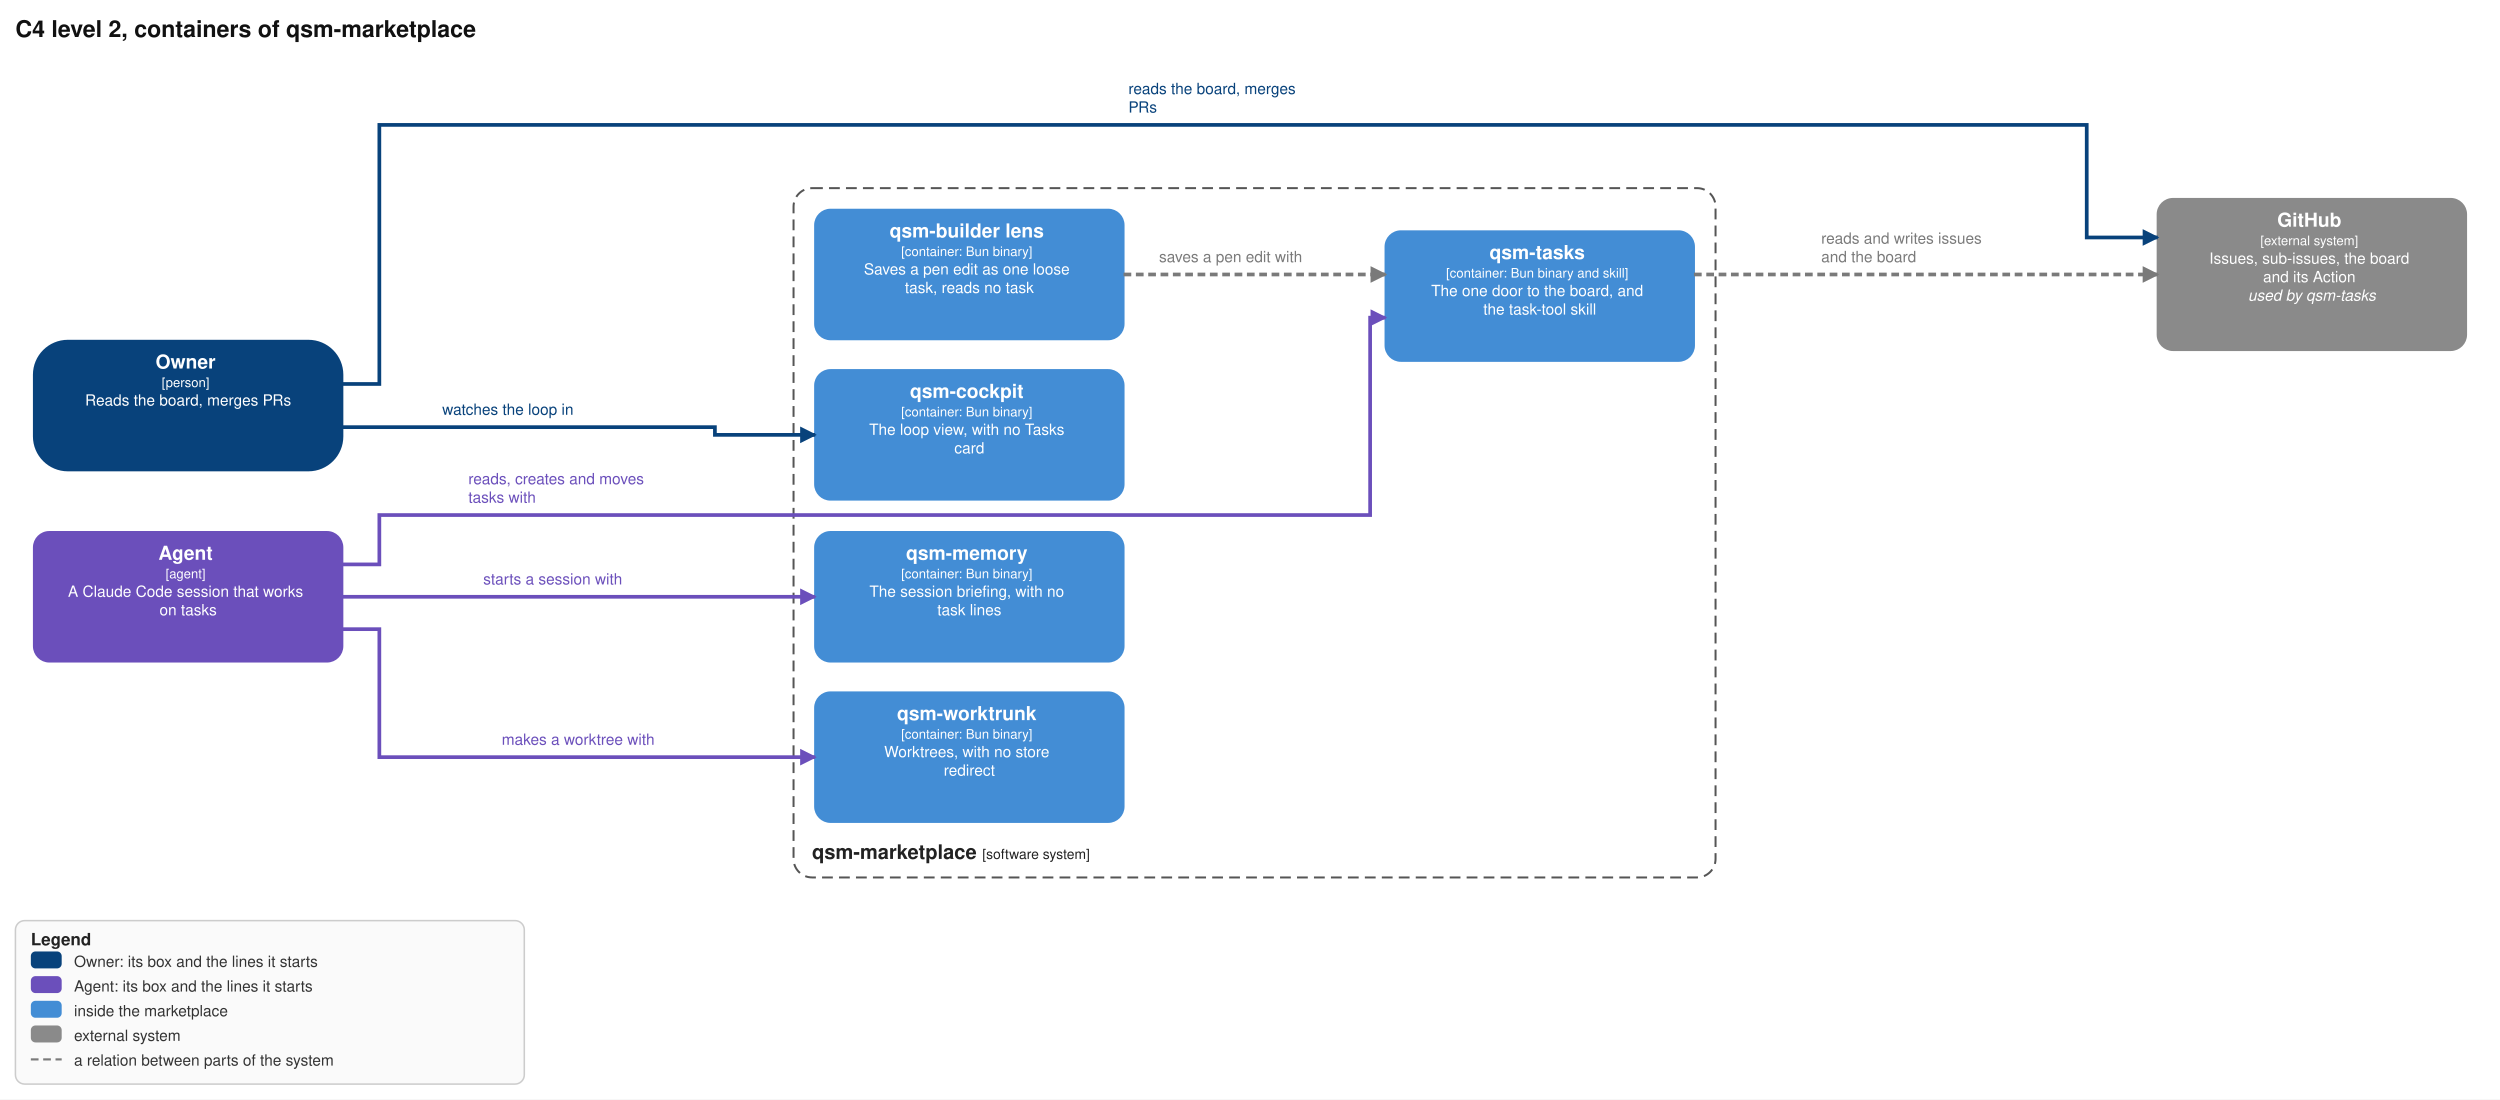
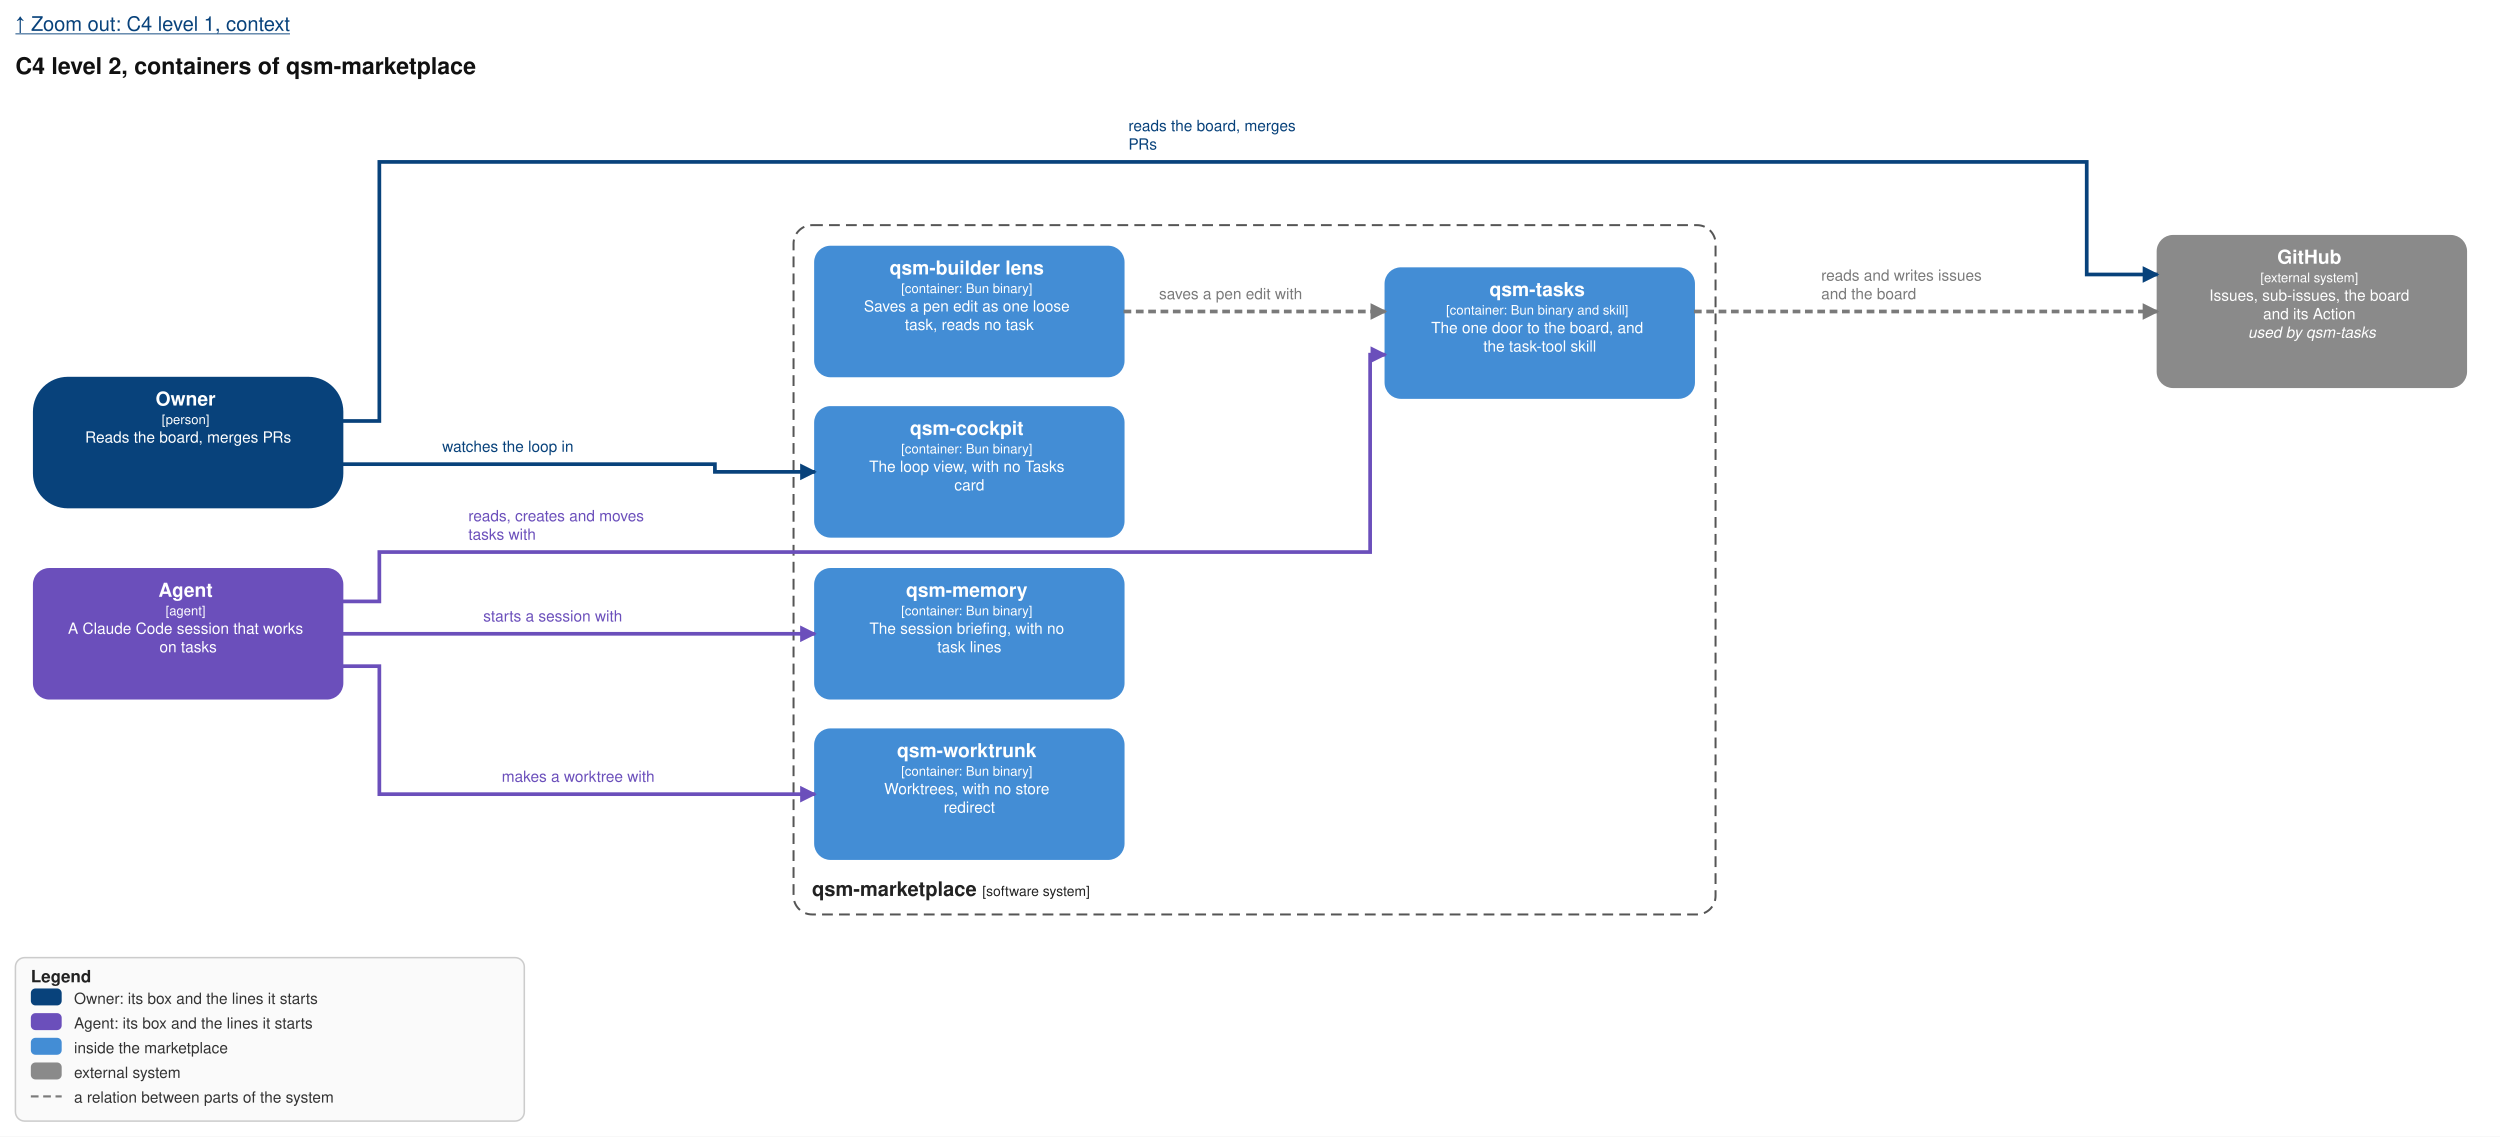
- <svg xmlns="http://www.w3.org/2000/svg" content="&lt;mxfile host=&quot;qsm-models&quot;&gt;&lt;diagram name=&quot;containers&quot; id=&quot;containers&quot;&gt;&lt;mxGraphModel grid=&quot;1&quot; gridSize=&quot;10&quot; page=&quot;0&quot;&gt;&lt;root&gt;&lt;mxCell id=&quot;0&quot;/&gt;&lt;mxCell id=&quot;1&quot; parent=&quot;0&quot;/&gt;&lt;object id=&quot;c2&quot; label=&quot;&amp;lt;b&amp;gt;%c4Name%&amp;lt;/b&amp;gt;&amp;lt;div&amp;gt;[%c4Application%]&amp;lt;/div&amp;gt;&quot; placeholders=&quot;1&quot; c4Type=&quot;SystemScopeBoundary&quot; c4Name=&quot;qsm-marketplace&quot; c4Application=&quot;Software System&quot; c4Id=&quot;mp&quot;&gt;&lt;mxCell style=&quot;rounded=1;fontSize=11;whiteSpace=wrap;html=1;dashed=1;arcSize=4;fillColor=none;strokeColor=#555555;fontColor=#222222;align=left;verticalAlign=bottom;spacing=10;dashPattern=8 4;metaEdit=1;connectable=0;&quot; vertex=&quot;1&quot; parent=&quot;1&quot;&gt;&lt;mxGeometry x=&quot;504.6&quot; y=&quot;82&quot; width=&quot;597.9&quot; height=&quot;447&quot; as=&quot;geometry&quot;/&gt;&lt;/mxCell&gt;&lt;/object&gt;&lt;object id=&quot;c3&quot; label=&quot;&amp;lt;b&amp;gt;%c4Name%&amp;lt;/b&amp;gt;&amp;lt;div&amp;gt;[%c4Type%%c4TechnologySep%%c4Technology%]&amp;lt;/div&amp;gt;&amp;lt;div style=&amp;quot;font-size:11px&amp;quot;&amp;gt;%c4Description%&amp;lt;/div&amp;gt;&quot; placeholders=&quot;1&quot; c4Type=&quot;Container&quot; c4Name=&quot;qsm-tasks&quot; c4Technology=&quot;Bun binary and skill&quot; c4TechnologySep=&quot;: &quot; c4Description=&quot;The one door to the board, and the task-tool skill&quot; c4Id=&quot;mp.tasks&quot; c4Tags=&quot;&quot; c4Path=&quot;plugins/qsm-tasks&quot;&gt;&lt;mxCell style=&quot;rounded=1;whiteSpace=wrap;html=1;arcSize=10;fillColor=#438dd5;strokeColor=#438dd5;fontColor=#ffffff;metaEdit=1;resizable=1;&quot; vertex=&quot;1&quot; parent=&quot;1&quot;&gt;&lt;mxGeometry x=&quot;888.5&quot; y=&quot;110&quot; width=&quot;200&quot; height=&quot;84&quot; as=&quot;geometry&quot;/&gt;&lt;/mxCell&gt;&lt;/object&gt;&lt;object id=&quot;c4&quot; label=&quot;&amp;lt;b&amp;gt;%c4Name%&amp;lt;/b&amp;gt;&amp;lt;div&amp;gt;[%c4Type%%c4TechnologySep%%c4Technology%]&amp;lt;/div&amp;gt;&amp;lt;div style=&amp;quot;font-size:11px&amp;quot;&amp;gt;%c4Description%&amp;lt;/div&amp;gt;&quot; placeholders=&quot;1&quot; c4Type=&quot;Container&quot; c4Name=&quot;qsm-builder lens&quot; c4Technology=&quot;Bun binary&quot; c4TechnologySep=&quot;: &quot; c4Description=&quot;Saves a pen edit as one loose task, reads no task&quot; c4Id=&quot;mp.lens&quot; c4Tags=&quot;&quot; c4Path=&quot;plugins/qsm-builder&quot;&gt;&lt;mxCell style=&quot;rounded=1;whiteSpace=wrap;html=1;arcSize=10;fillColor=#438dd5;strokeColor=#438dd5;fontColor=#ffffff;metaEdit=1;resizable=1;&quot; vertex=&quot;1&quot; parent=&quot;1&quot;&gt;&lt;mxGeometry x=&quot;518.6&quot; y=&quot;96&quot; width=&quot;200&quot; height=&quot;84&quot; as=&quot;geometry&quot;/&gt;&lt;/mxCell&gt;&lt;/object&gt;&lt;object id=&quot;c5&quot; label=&quot;&amp;lt;b&amp;gt;%c4Name%&amp;lt;/b&amp;gt;&amp;lt;div&amp;gt;[%c4Type%%c4TechnologySep%%c4Technology%]&amp;lt;/div&amp;gt;&amp;lt;div style=&amp;quot;font-size:11px&amp;quot;&amp;gt;%c4Description%&amp;lt;/div&amp;gt;&quot; placeholders=&quot;1&quot; c4Type=&quot;Container&quot; c4Name=&quot;qsm-memory&quot; c4Technology=&quot;Bun binary&quot; c4TechnologySep=&quot;: &quot; c4Description=&quot;The session briefing, with no task lines&quot; c4Id=&quot;mp.memory&quot; c4Tags=&quot;&quot; c4Path=&quot;plugins/qsm-memory&quot;&gt;&lt;mxCell style=&quot;rounded=1;whiteSpace=wrap;html=1;arcSize=10;fillColor=#438dd5;strokeColor=#438dd5;fontColor=#ffffff;metaEdit=1;resizable=1;&quot; vertex=&quot;1&quot; parent=&quot;1&quot;&gt;&lt;mxGeometry x=&quot;518.6&quot; y=&quot;305&quot; width=&quot;200&quot; height=&quot;84&quot; as=&quot;geometry&quot;/&gt;&lt;/mxCell&gt;&lt;/object&gt;&lt;object id=&quot;c6&quot; label=&quot;&amp;lt;b&amp;gt;%c4Name%&amp;lt;/b&amp;gt;&amp;lt;div&amp;gt;[%c4Type%%c4TechnologySep%%c4Technology%]&amp;lt;/div&amp;gt;&amp;lt;div style=&amp;quot;font-size:11px&amp;quot;&amp;gt;%c4Description%&amp;lt;/div&amp;gt;&quot; placeholders=&quot;1&quot; c4Type=&quot;Container&quot; c4Name=&quot;qsm-cockpit&quot; c4Technology=&quot;Bun binary&quot; c4TechnologySep=&quot;: &quot; c4Description=&quot;The loop view, with no Tasks card&quot; c4Id=&quot;mp.cockpit&quot; c4Tags=&quot;&quot; c4Path=&quot;plugins/qsm-cockpit&quot;&gt;&lt;mxCell style=&quot;rounded=1;whiteSpace=wrap;html=1;arcSize=10;fillColor=#438dd5;strokeColor=#438dd5;fontColor=#ffffff;metaEdit=1;resizable=1;&quot; vertex=&quot;1&quot; parent=&quot;1&quot;&gt;&lt;mxGeometry x=&quot;518.6&quot; y=&quot;200&quot; width=&quot;200&quot; height=&quot;84&quot; as=&quot;geometry&quot;/&gt;&lt;/mxCell&gt;&lt;/object&gt;&lt;object id=&quot;c7&quot; label=&quot;&amp;lt;b&amp;gt;%c4Name%&amp;lt;/b&amp;gt;&amp;lt;div&amp;gt;[%c4Type%%c4TechnologySep%%c4Technology%]&amp;lt;/div&amp;gt;&amp;lt;div style=&amp;quot;font-size:11px&amp;quot;&amp;gt;%c4Description%&amp;lt;/div&amp;gt;&quot; placeholders=&quot;1&quot; c4Type=&quot;Container&quot; c4Name=&quot;qsm-worktrunk&quot; c4Technology=&quot;Bun binary&quot; c4TechnologySep=&quot;: &quot; c4Description=&quot;Worktrees, with no store redirect&quot; c4Id=&quot;mp.worktrunk&quot; c4Tags=&quot;&quot; c4Path=&quot;plugins/qsm-worktrunk&quot;&gt;&lt;mxCell style=&quot;rounded=1;whiteSpace=wrap;html=1;arcSize=10;fillColor=#438dd5;strokeColor=#438dd5;fontColor=#ffffff;metaEdit=1;resizable=1;&quot; vertex=&quot;1&quot; parent=&quot;1&quot;&gt;&lt;mxGeometry x=&quot;518.6&quot; y=&quot;409&quot; width=&quot;200&quot; height=&quot;84&quot; as=&quot;geometry&quot;/&gt;&lt;/mxCell&gt;&lt;/object&gt;&lt;object id=&quot;c8&quot; label=&quot;&amp;lt;b&amp;gt;%c4Name%&amp;lt;/b&amp;gt;&amp;lt;div&amp;gt;[%c4Type%%c4TechnologySep%%c4Technology%]&amp;lt;/div&amp;gt;&amp;lt;div style=&amp;quot;font-size:11px&amp;quot;&amp;gt;%c4Description%&amp;lt;/div&amp;gt;&quot; placeholders=&quot;1&quot; c4Type=&quot;Person&quot; c4Name=&quot;Owner&quot; c4Technology=&quot;&quot; c4TechnologySep=&quot;&quot; c4Description=&quot;Reads the board, merges PRs&quot; c4Id=&quot;owner&quot; c4Tags=&quot;&quot; c4Colour=&quot;navy&quot;&gt;&lt;mxCell style=&quot;rounded=1;whiteSpace=wrap;html=1;arcSize=26;fillColor=#08427b;strokeColor=#08427b;fontColor=#ffffff;metaEdit=1;resizable=1;&quot; vertex=&quot;1&quot; parent=&quot;1&quot;&gt;&lt;mxGeometry x=&quot;12&quot; y=&quot;181&quot; width=&quot;200&quot; height=&quot;84&quot; as=&quot;geometry&quot;/&gt;&lt;/mxCell&gt;&lt;/object&gt;&lt;object id=&quot;c9&quot; label=&quot;&amp;lt;b&amp;gt;%c4Name%&amp;lt;/b&amp;gt;&amp;lt;div&amp;gt;[%c4Type%%c4TechnologySep%%c4Technology%]&amp;lt;/div&amp;gt;&amp;lt;div style=&amp;quot;font-size:11px&amp;quot;&amp;gt;%c4Description%&amp;lt;/div&amp;gt;&quot; placeholders=&quot;1&quot; c4Type=&quot;Software System&quot; c4Name=&quot;Agent&quot; c4Technology=&quot;&quot; c4TechnologySep=&quot;&quot; c4Description=&quot;A Claude Code session that works on tasks&quot; c4Id=&quot;agent&quot; c4Tags=&quot;agent&quot; c4Colour=&quot;purple&quot;&gt;&lt;mxCell style=&quot;rounded=1;whiteSpace=wrap;html=1;arcSize=10;fillColor=#6b4fbb;strokeColor=#6b4fbb;fontColor=#ffffff;metaEdit=1;resizable=1;&quot; vertex=&quot;1&quot; parent=&quot;1&quot;&gt;&lt;mxGeometry x=&quot;12&quot; y=&quot;305&quot; width=&quot;200&quot; height=&quot;84&quot; as=&quot;geometry&quot;/&gt;&lt;/mxCell&gt;&lt;/object&gt;&lt;object id=&quot;c10&quot; label=&quot;&amp;lt;b&amp;gt;%c4Name%&amp;lt;/b&amp;gt;&amp;lt;div&amp;gt;[%c4Type%%c4TechnologySep%%c4Technology%]&amp;lt;/div&amp;gt;&amp;lt;div style=&amp;quot;font-size:11px&amp;quot;&amp;gt;%c4Description%&amp;lt;/div&amp;gt;&quot; placeholders=&quot;1&quot; c4Type=&quot;Software System&quot; c4Name=&quot;GitHub&quot; c4Technology=&quot;&quot; c4TechnologySep=&quot;&quot; c4Description=&quot;Issues, sub-issues, the board and its Action&quot; c4Id=&quot;github&quot; c4Tags=&quot;external&quot;&gt;&lt;mxCell style=&quot;rounded=1;whiteSpace=wrap;html=1;arcSize=10;fillColor=#8a8a8a;strokeColor=#8a8a8a;fontColor=#ffffff;metaEdit=1;resizable=1;&quot; vertex=&quot;1&quot; parent=&quot;1&quot;&gt;&lt;mxGeometry x=&quot;1389.2&quot; y=&quot;89&quot; width=&quot;200&quot; height=&quot;98&quot; as=&quot;geometry&quot;/&gt;&lt;/mxCell&gt;&lt;/object&gt;&lt;object id=&quot;c11&quot; label=&quot;%c4Description%&quot; placeholders=&quot;1&quot; c4Type=&quot;Relationship&quot; c4Description=&quot;reads the board, merges PRs&quot;&gt;&lt;mxCell style=&quot;edgeStyle=orthogonalEdgeStyle;rounded=1;endArrow=blockThin;endFill=1;html=1;fontSize=10;strokeColor=#08427b;fontColor=#08427b;strokeWidth=2.4;metaEdit=1;&quot; edge=&quot;1&quot; parent=&quot;1&quot; source=&quot;c8&quot; target=&quot;c10&quot;&gt;&lt;mxGeometry relative=&quot;1&quot; as=&quot;geometry&quot;&gt;&lt;Array as=&quot;points&quot;&gt;&lt;mxPoint x=&quot;236&quot; y=&quot;209&quot;/&gt;&lt;mxPoint x=&quot;236&quot; y=&quot;41&quot;/&gt;&lt;mxPoint x=&quot;1343.2&quot; y=&quot;41&quot;/&gt;&lt;mxPoint x=&quot;1343.2&quot; y=&quot;114&quot;/&gt;&lt;/Array&gt;&lt;/mxGeometry&gt;&lt;/mxCell&gt;&lt;/object&gt;&lt;object id=&quot;c12&quot; label=&quot;%c4Description%&quot; placeholders=&quot;1&quot; c4Type=&quot;Relationship&quot; c4Description=&quot;watches the loop in&quot;&gt;&lt;mxCell style=&quot;edgeStyle=orthogonalEdgeStyle;rounded=1;endArrow=blockThin;endFill=1;html=1;fontSize=10;strokeColor=#08427b;fontColor=#08427b;strokeWidth=2.4;metaEdit=1;&quot; edge=&quot;1&quot; parent=&quot;1&quot; source=&quot;c8&quot; target=&quot;c6&quot;&gt;&lt;mxGeometry relative=&quot;1&quot; as=&quot;geometry&quot;&gt;&lt;Array as=&quot;points&quot;&gt;&lt;mxPoint x=&quot;453.6&quot; y=&quot;237&quot;/&gt;&lt;mxPoint x=&quot;453.6&quot; y=&quot;242&quot;/&gt;&lt;/Array&gt;&lt;/mxGeometry&gt;&lt;/mxCell&gt;&lt;/object&gt;&lt;object id=&quot;c13&quot; label=&quot;%c4Description%&quot; placeholders=&quot;1&quot; c4Type=&quot;Relationship&quot; c4Description=&quot;reads, creates and moves tasks with&quot;&gt;&lt;mxCell style=&quot;edgeStyle=orthogonalEdgeStyle;rounded=1;endArrow=blockThin;endFill=1;html=1;fontSize=10;strokeColor=#6b4fbb;fontColor=#6b4fbb;strokeWidth=2.4;metaEdit=1;&quot; edge=&quot;1&quot; parent=&quot;1&quot; source=&quot;c9&quot; target=&quot;c3&quot;&gt;&lt;mxGeometry relative=&quot;1&quot; as=&quot;geometry&quot;&gt;&lt;Array as=&quot;points&quot;&gt;&lt;mxPoint x=&quot;236&quot; y=&quot;326&quot;/&gt;&lt;mxPoint x=&quot;236&quot; y=&quot;294&quot;/&gt;&lt;mxPoint x=&quot;878.5&quot; y=&quot;294&quot;/&gt;&lt;mxPoint x=&quot;878.5&quot; y=&quot;166&quot;/&gt;&lt;/Array&gt;&lt;/mxGeometry&gt;&lt;/mxCell&gt;&lt;/object&gt;&lt;object id=&quot;c14&quot; label=&quot;%c4Description%&quot; placeholders=&quot;1&quot; c4Type=&quot;Relationship&quot; c4Description=&quot;starts a session with&quot;&gt;&lt;mxCell style=&quot;edgeStyle=orthogonalEdgeStyle;rounded=1;endArrow=blockThin;endFill=1;html=1;fontSize=10;strokeColor=#6b4fbb;fontColor=#6b4fbb;strokeWidth=2.4;metaEdit=1;&quot; edge=&quot;1&quot; parent=&quot;1&quot; source=&quot;c9&quot; target=&quot;c5&quot;&gt;&lt;mxGeometry relative=&quot;1&quot; as=&quot;geometry&quot;&gt;&lt;Array as=&quot;points&quot;&gt;&lt;/Array&gt;&lt;/mxGeometry&gt;&lt;/mxCell&gt;&lt;/object&gt;&lt;object id=&quot;c15&quot; label=&quot;%c4Description%&quot; placeholders=&quot;1&quot; c4Type=&quot;Relationship&quot; c4Description=&quot;makes a worktree with&quot;&gt;&lt;mxCell style=&quot;edgeStyle=orthogonalEdgeStyle;rounded=1;endArrow=blockThin;endFill=1;html=1;fontSize=10;strokeColor=#6b4fbb;fontColor=#6b4fbb;strokeWidth=2.4;metaEdit=1;&quot; edge=&quot;1&quot; parent=&quot;1&quot; source=&quot;c9&quot; target=&quot;c7&quot;&gt;&lt;mxGeometry relative=&quot;1&quot; as=&quot;geometry&quot;&gt;&lt;Array as=&quot;points&quot;&gt;&lt;mxPoint x=&quot;236&quot; y=&quot;368&quot;/&gt;&lt;mxPoint x=&quot;236&quot; y=&quot;451&quot;/&gt;&lt;/Array&gt;&lt;/mxGeometry&gt;&lt;/mxCell&gt;&lt;/object&gt;&lt;object id=&quot;c16&quot; label=&quot;%c4Description%&quot; placeholders=&quot;1&quot; c4Type=&quot;Relationship&quot; c4Description=&quot;saves a pen edit with&quot;&gt;&lt;mxCell style=&quot;edgeStyle=orthogonalEdgeStyle;rounded=1;endArrow=blockThin;endFill=1;html=1;fontSize=10;strokeColor=#7a7a7a;fontColor=#7a7a7a;strokeWidth=2.4;dashed=1;metaEdit=1;&quot; edge=&quot;1&quot; parent=&quot;1&quot; source=&quot;c4&quot; target=&quot;c3&quot;&gt;&lt;mxGeometry relative=&quot;1&quot; as=&quot;geometry&quot;&gt;&lt;Array as=&quot;points&quot;&gt;&lt;/Array&gt;&lt;/mxGeometry&gt;&lt;/mxCell&gt;&lt;/object&gt;&lt;object id=&quot;c17&quot; label=&quot;%c4Description%&quot; placeholders=&quot;1&quot; c4Type=&quot;Relationship&quot; c4Description=&quot;reads and writes issues and the board&quot;&gt;&lt;mxCell style=&quot;edgeStyle=orthogonalEdgeStyle;rounded=1;endArrow=blockThin;endFill=1;html=1;fontSize=10;strokeColor=#7a7a7a;fontColor=#7a7a7a;strokeWidth=2.4;dashed=1;metaEdit=1;&quot; edge=&quot;1&quot; parent=&quot;1&quot; source=&quot;c3&quot; target=&quot;c10&quot;&gt;&lt;mxGeometry relative=&quot;1&quot; as=&quot;geometry&quot;&gt;&lt;Array as=&quot;points&quot;&gt;&lt;/Array&gt;&lt;/mxGeometry&gt;&lt;/mxCell&gt;&lt;/object&gt;&lt;/root&gt;&lt;/mxGraphModel&gt;&lt;/diagram&gt;&lt;/mxfile&gt;" width="1621.2" height="713" viewBox="-10 -40 1621.2 713" font-family="Helvetica, Arial, sans-serif">
+ <svg xmlns="http://www.w3.org/2000/svg" content="&lt;mxfile host=&quot;qsm-models&quot;&gt;&lt;diagram name=&quot;containers&quot; id=&quot;containers&quot;&gt;&lt;mxGraphModel grid=&quot;1&quot; gridSize=&quot;10&quot; page=&quot;0&quot;&gt;&lt;root&gt;&lt;mxCell id=&quot;0&quot;/&gt;&lt;mxCell id=&quot;1&quot; parent=&quot;0&quot;/&gt;&lt;object id=&quot;c2&quot; label=&quot;&amp;lt;b&amp;gt;%c4Name%&amp;lt;/b&amp;gt;&amp;lt;div&amp;gt;[%c4Application%]&amp;lt;/div&amp;gt;&quot; placeholders=&quot;1&quot; c4Type=&quot;SystemScopeBoundary&quot; c4Name=&quot;qsm-marketplace&quot; c4Application=&quot;Software System&quot; c4Id=&quot;mp&quot;&gt;&lt;mxCell style=&quot;rounded=1;fontSize=11;whiteSpace=wrap;html=1;dashed=1;arcSize=4;fillColor=none;strokeColor=#555555;fontColor=#222222;align=left;verticalAlign=bottom;spacing=10;dashPattern=8 4;metaEdit=1;connectable=0;&quot; vertex=&quot;1&quot; parent=&quot;1&quot;&gt;&lt;mxGeometry x=&quot;504.6&quot; y=&quot;82&quot; width=&quot;597.9&quot; height=&quot;447&quot; as=&quot;geometry&quot;/&gt;&lt;/mxCell&gt;&lt;/object&gt;&lt;object id=&quot;c3&quot; label=&quot;&amp;lt;b&amp;gt;%c4Name%&amp;lt;/b&amp;gt;&amp;lt;div&amp;gt;[%c4Type%%c4TechnologySep%%c4Technology%]&amp;lt;/div&amp;gt;&amp;lt;div style=&amp;quot;font-size:11px&amp;quot;&amp;gt;%c4Description%&amp;lt;/div&amp;gt;&quot; placeholders=&quot;1&quot; c4Type=&quot;Container&quot; c4Name=&quot;qsm-tasks&quot; c4Technology=&quot;Bun binary and skill&quot; c4TechnologySep=&quot;: &quot; c4Description=&quot;The one door to the board, and the task-tool skill&quot; c4Id=&quot;mp.tasks&quot; c4Tags=&quot;&quot; c4Path=&quot;plugins/qsm-tasks&quot;&gt;&lt;mxCell style=&quot;rounded=1;whiteSpace=wrap;html=1;arcSize=10;fillColor=#438dd5;strokeColor=#438dd5;fontColor=#ffffff;metaEdit=1;resizable=1;&quot; vertex=&quot;1&quot; parent=&quot;1&quot;&gt;&lt;mxGeometry x=&quot;888.5&quot; y=&quot;110&quot; width=&quot;200&quot; height=&quot;84&quot; as=&quot;geometry&quot;/&gt;&lt;/mxCell&gt;&lt;/object&gt;&lt;object id=&quot;c4&quot; label=&quot;&amp;lt;b&amp;gt;%c4Name%&amp;lt;/b&amp;gt;&amp;lt;div&amp;gt;[%c4Type%%c4TechnologySep%%c4Technology%]&amp;lt;/div&amp;gt;&amp;lt;div style=&amp;quot;font-size:11px&amp;quot;&amp;gt;%c4Description%&amp;lt;/div&amp;gt;&quot; placeholders=&quot;1&quot; c4Type=&quot;Container&quot; c4Name=&quot;qsm-builder lens&quot; c4Technology=&quot;Bun binary&quot; c4TechnologySep=&quot;: &quot; c4Description=&quot;Saves a pen edit as one loose task, reads no task&quot; c4Id=&quot;mp.lens&quot; c4Tags=&quot;&quot; c4Path=&quot;plugins/qsm-builder&quot;&gt;&lt;mxCell style=&quot;rounded=1;whiteSpace=wrap;html=1;arcSize=10;fillColor=#438dd5;strokeColor=#438dd5;fontColor=#ffffff;metaEdit=1;resizable=1;&quot; vertex=&quot;1&quot; parent=&quot;1&quot;&gt;&lt;mxGeometry x=&quot;518.6&quot; y=&quot;96&quot; width=&quot;200&quot; height=&quot;84&quot; as=&quot;geometry&quot;/&gt;&lt;/mxCell&gt;&lt;/object&gt;&lt;object id=&quot;c5&quot; label=&quot;&amp;lt;b&amp;gt;%c4Name%&amp;lt;/b&amp;gt;&amp;lt;div&amp;gt;[%c4Type%%c4TechnologySep%%c4Technology%]&amp;lt;/div&amp;gt;&amp;lt;div style=&amp;quot;font-size:11px&amp;quot;&amp;gt;%c4Description%&amp;lt;/div&amp;gt;&quot; placeholders=&quot;1&quot; c4Type=&quot;Container&quot; c4Name=&quot;qsm-memory&quot; c4Technology=&quot;Bun binary&quot; c4TechnologySep=&quot;: &quot; c4Description=&quot;The session briefing, with no task lines&quot; c4Id=&quot;mp.memory&quot; c4Tags=&quot;&quot; c4Path=&quot;plugins/qsm-memory&quot;&gt;&lt;mxCell style=&quot;rounded=1;whiteSpace=wrap;html=1;arcSize=10;fillColor=#438dd5;strokeColor=#438dd5;fontColor=#ffffff;metaEdit=1;resizable=1;&quot; vertex=&quot;1&quot; parent=&quot;1&quot;&gt;&lt;mxGeometry x=&quot;518.6&quot; y=&quot;305&quot; width=&quot;200&quot; height=&quot;84&quot; as=&quot;geometry&quot;/&gt;&lt;/mxCell&gt;&lt;/object&gt;&lt;object id=&quot;c6&quot; label=&quot;&amp;lt;b&amp;gt;%c4Name%&amp;lt;/b&amp;gt;&amp;lt;div&amp;gt;[%c4Type%%c4TechnologySep%%c4Technology%]&amp;lt;/div&amp;gt;&amp;lt;div style=&amp;quot;font-size:11px&amp;quot;&amp;gt;%c4Description%&amp;lt;/div&amp;gt;&quot; placeholders=&quot;1&quot; c4Type=&quot;Container&quot; c4Name=&quot;qsm-cockpit&quot; c4Technology=&quot;Bun binary&quot; c4TechnologySep=&quot;: &quot; c4Description=&quot;The loop view, with no Tasks card&quot; c4Id=&quot;mp.cockpit&quot; c4Tags=&quot;&quot; c4Path=&quot;plugins/qsm-cockpit&quot;&gt;&lt;mxCell style=&quot;rounded=1;whiteSpace=wrap;html=1;arcSize=10;fillColor=#438dd5;strokeColor=#438dd5;fontColor=#ffffff;metaEdit=1;resizable=1;&quot; vertex=&quot;1&quot; parent=&quot;1&quot;&gt;&lt;mxGeometry x=&quot;518.6&quot; y=&quot;200&quot; width=&quot;200&quot; height=&quot;84&quot; as=&quot;geometry&quot;/&gt;&lt;/mxCell&gt;&lt;/object&gt;&lt;object id=&quot;c7&quot; label=&quot;&amp;lt;b&amp;gt;%c4Name%&amp;lt;/b&amp;gt;&amp;lt;div&amp;gt;[%c4Type%%c4TechnologySep%%c4Technology%]&amp;lt;/div&amp;gt;&amp;lt;div style=&amp;quot;font-size:11px&amp;quot;&amp;gt;%c4Description%&amp;lt;/div&amp;gt;&quot; placeholders=&quot;1&quot; c4Type=&quot;Container&quot; c4Name=&quot;qsm-worktrunk&quot; c4Technology=&quot;Bun binary&quot; c4TechnologySep=&quot;: &quot; c4Description=&quot;Worktrees, with no store redirect&quot; c4Id=&quot;mp.worktrunk&quot; c4Tags=&quot;&quot; c4Path=&quot;plugins/qsm-worktrunk&quot;&gt;&lt;mxCell style=&quot;rounded=1;whiteSpace=wrap;html=1;arcSize=10;fillColor=#438dd5;strokeColor=#438dd5;fontColor=#ffffff;metaEdit=1;resizable=1;&quot; vertex=&quot;1&quot; parent=&quot;1&quot;&gt;&lt;mxGeometry x=&quot;518.6&quot; y=&quot;409&quot; width=&quot;200&quot; height=&quot;84&quot; as=&quot;geometry&quot;/&gt;&lt;/mxCell&gt;&lt;/object&gt;&lt;object id=&quot;c8&quot; label=&quot;&amp;lt;b&amp;gt;%c4Name%&amp;lt;/b&amp;gt;&amp;lt;div&amp;gt;[%c4Type%%c4TechnologySep%%c4Technology%]&amp;lt;/div&amp;gt;&amp;lt;div style=&amp;quot;font-size:11px&amp;quot;&amp;gt;%c4Description%&amp;lt;/div&amp;gt;&quot; placeholders=&quot;1&quot; c4Type=&quot;Person&quot; c4Name=&quot;Owner&quot; c4Technology=&quot;&quot; c4TechnologySep=&quot;&quot; c4Description=&quot;Reads the board, merges PRs&quot; c4Id=&quot;owner&quot; c4Tags=&quot;&quot; c4Colour=&quot;navy&quot;&gt;&lt;mxCell style=&quot;rounded=1;whiteSpace=wrap;html=1;arcSize=26;fillColor=#08427b;strokeColor=#08427b;fontColor=#ffffff;metaEdit=1;resizable=1;&quot; vertex=&quot;1&quot; parent=&quot;1&quot;&gt;&lt;mxGeometry x=&quot;12&quot; y=&quot;181&quot; width=&quot;200&quot; height=&quot;84&quot; as=&quot;geometry&quot;/&gt;&lt;/mxCell&gt;&lt;/object&gt;&lt;object id=&quot;c9&quot; label=&quot;&amp;lt;b&amp;gt;%c4Name%&amp;lt;/b&amp;gt;&amp;lt;div&amp;gt;[%c4Type%%c4TechnologySep%%c4Technology%]&amp;lt;/div&amp;gt;&amp;lt;div style=&amp;quot;font-size:11px&amp;quot;&amp;gt;%c4Description%&amp;lt;/div&amp;gt;&quot; placeholders=&quot;1&quot; c4Type=&quot;Software System&quot; c4Name=&quot;Agent&quot; c4Technology=&quot;&quot; c4TechnologySep=&quot;&quot; c4Description=&quot;A Claude Code session that works on tasks&quot; c4Id=&quot;agent&quot; c4Tags=&quot;agent&quot; c4Colour=&quot;purple&quot;&gt;&lt;mxCell style=&quot;rounded=1;whiteSpace=wrap;html=1;arcSize=10;fillColor=#6b4fbb;strokeColor=#6b4fbb;fontColor=#ffffff;metaEdit=1;resizable=1;&quot; vertex=&quot;1&quot; parent=&quot;1&quot;&gt;&lt;mxGeometry x=&quot;12&quot; y=&quot;305&quot; width=&quot;200&quot; height=&quot;84&quot; as=&quot;geometry&quot;/&gt;&lt;/mxCell&gt;&lt;/object&gt;&lt;object id=&quot;c10&quot; label=&quot;&amp;lt;b&amp;gt;%c4Name%&amp;lt;/b&amp;gt;&amp;lt;div&amp;gt;[%c4Type%%c4TechnologySep%%c4Technology%]&amp;lt;/div&amp;gt;&amp;lt;div style=&amp;quot;font-size:11px&amp;quot;&amp;gt;%c4Description%&amp;lt;/div&amp;gt;&quot; placeholders=&quot;1&quot; c4Type=&quot;Software System&quot; c4Name=&quot;GitHub&quot; c4Technology=&quot;&quot; c4TechnologySep=&quot;&quot; c4Description=&quot;Issues, sub-issues, the board and its Action&quot; c4Id=&quot;github&quot; c4Tags=&quot;external&quot;&gt;&lt;mxCell style=&quot;rounded=1;whiteSpace=wrap;html=1;arcSize=10;fillColor=#8a8a8a;strokeColor=#8a8a8a;fontColor=#ffffff;metaEdit=1;resizable=1;&quot; vertex=&quot;1&quot; parent=&quot;1&quot;&gt;&lt;mxGeometry x=&quot;1389.2&quot; y=&quot;89&quot; width=&quot;200&quot; height=&quot;98&quot; as=&quot;geometry&quot;/&gt;&lt;/mxCell&gt;&lt;/object&gt;&lt;object id=&quot;c11&quot; label=&quot;%c4Description%&quot; placeholders=&quot;1&quot; c4Type=&quot;Relationship&quot; c4Description=&quot;reads the board, merges PRs&quot;&gt;&lt;mxCell style=&quot;edgeStyle=orthogonalEdgeStyle;rounded=1;endArrow=blockThin;endFill=1;html=1;fontSize=10;strokeColor=#08427b;fontColor=#08427b;strokeWidth=2.4;metaEdit=1;&quot; edge=&quot;1&quot; parent=&quot;1&quot; source=&quot;c8&quot; target=&quot;c10&quot;&gt;&lt;mxGeometry relative=&quot;1&quot; as=&quot;geometry&quot;&gt;&lt;Array as=&quot;points&quot;&gt;&lt;mxPoint x=&quot;236&quot; y=&quot;209&quot;/&gt;&lt;mxPoint x=&quot;236&quot; y=&quot;41&quot;/&gt;&lt;mxPoint x=&quot;1343.2&quot; y=&quot;41&quot;/&gt;&lt;mxPoint x=&quot;1343.2&quot; y=&quot;114&quot;/&gt;&lt;/Array&gt;&lt;/mxGeometry&gt;&lt;/mxCell&gt;&lt;/object&gt;&lt;object id=&quot;c12&quot; label=&quot;%c4Description%&quot; placeholders=&quot;1&quot; c4Type=&quot;Relationship&quot; c4Description=&quot;watches the loop in&quot;&gt;&lt;mxCell style=&quot;edgeStyle=orthogonalEdgeStyle;rounded=1;endArrow=blockThin;endFill=1;html=1;fontSize=10;strokeColor=#08427b;fontColor=#08427b;strokeWidth=2.4;metaEdit=1;&quot; edge=&quot;1&quot; parent=&quot;1&quot; source=&quot;c8&quot; target=&quot;c6&quot;&gt;&lt;mxGeometry relative=&quot;1&quot; as=&quot;geometry&quot;&gt;&lt;Array as=&quot;points&quot;&gt;&lt;mxPoint x=&quot;453.6&quot; y=&quot;237&quot;/&gt;&lt;mxPoint x=&quot;453.6&quot; y=&quot;242&quot;/&gt;&lt;/Array&gt;&lt;/mxGeometry&gt;&lt;/mxCell&gt;&lt;/object&gt;&lt;object id=&quot;c13&quot; label=&quot;%c4Description%&quot; placeholders=&quot;1&quot; c4Type=&quot;Relationship&quot; c4Description=&quot;reads, creates and moves tasks with&quot;&gt;&lt;mxCell style=&quot;edgeStyle=orthogonalEdgeStyle;rounded=1;endArrow=blockThin;endFill=1;html=1;fontSize=10;strokeColor=#6b4fbb;fontColor=#6b4fbb;strokeWidth=2.4;metaEdit=1;&quot; edge=&quot;1&quot; parent=&quot;1&quot; source=&quot;c9&quot; target=&quot;c3&quot;&gt;&lt;mxGeometry relative=&quot;1&quot; as=&quot;geometry&quot;&gt;&lt;Array as=&quot;points&quot;&gt;&lt;mxPoint x=&quot;236&quot; y=&quot;326&quot;/&gt;&lt;mxPoint x=&quot;236&quot; y=&quot;294&quot;/&gt;&lt;mxPoint x=&quot;878.5&quot; y=&quot;294&quot;/&gt;&lt;mxPoint x=&quot;878.5&quot; y=&quot;166&quot;/&gt;&lt;/Array&gt;&lt;/mxGeometry&gt;&lt;/mxCell&gt;&lt;/object&gt;&lt;object id=&quot;c14&quot; label=&quot;%c4Description%&quot; placeholders=&quot;1&quot; c4Type=&quot;Relationship&quot; c4Description=&quot;starts a session with&quot;&gt;&lt;mxCell style=&quot;edgeStyle=orthogonalEdgeStyle;rounded=1;endArrow=blockThin;endFill=1;html=1;fontSize=10;strokeColor=#6b4fbb;fontColor=#6b4fbb;strokeWidth=2.4;metaEdit=1;&quot; edge=&quot;1&quot; parent=&quot;1&quot; source=&quot;c9&quot; target=&quot;c5&quot;&gt;&lt;mxGeometry relative=&quot;1&quot; as=&quot;geometry&quot;&gt;&lt;Array as=&quot;points&quot;&gt;&lt;/Array&gt;&lt;/mxGeometry&gt;&lt;/mxCell&gt;&lt;/object&gt;&lt;object id=&quot;c15&quot; label=&quot;%c4Description%&quot; placeholders=&quot;1&quot; c4Type=&quot;Relationship&quot; c4Description=&quot;makes a worktree with&quot;&gt;&lt;mxCell style=&quot;edgeStyle=orthogonalEdgeStyle;rounded=1;endArrow=blockThin;endFill=1;html=1;fontSize=10;strokeColor=#6b4fbb;fontColor=#6b4fbb;strokeWidth=2.4;metaEdit=1;&quot; edge=&quot;1&quot; parent=&quot;1&quot; source=&quot;c9&quot; target=&quot;c7&quot;&gt;&lt;mxGeometry relative=&quot;1&quot; as=&quot;geometry&quot;&gt;&lt;Array as=&quot;points&quot;&gt;&lt;mxPoint x=&quot;236&quot; y=&quot;368&quot;/&gt;&lt;mxPoint x=&quot;236&quot; y=&quot;451&quot;/&gt;&lt;/Array&gt;&lt;/mxGeometry&gt;&lt;/mxCell&gt;&lt;/object&gt;&lt;object id=&quot;c16&quot; label=&quot;%c4Description%&quot; placeholders=&quot;1&quot; c4Type=&quot;Relationship&quot; c4Description=&quot;saves a pen edit with&quot;&gt;&lt;mxCell style=&quot;edgeStyle=orthogonalEdgeStyle;rounded=1;endArrow=blockThin;endFill=1;html=1;fontSize=10;strokeColor=#7a7a7a;fontColor=#7a7a7a;strokeWidth=2.4;dashed=1;metaEdit=1;&quot; edge=&quot;1&quot; parent=&quot;1&quot; source=&quot;c4&quot; target=&quot;c3&quot;&gt;&lt;mxGeometry relative=&quot;1&quot; as=&quot;geometry&quot;&gt;&lt;Array as=&quot;points&quot;&gt;&lt;/Array&gt;&lt;/mxGeometry&gt;&lt;/mxCell&gt;&lt;/object&gt;&lt;object id=&quot;c17&quot; label=&quot;%c4Description%&quot; placeholders=&quot;1&quot; c4Type=&quot;Relationship&quot; c4Description=&quot;reads and writes issues and the board&quot;&gt;&lt;mxCell style=&quot;edgeStyle=orthogonalEdgeStyle;rounded=1;endArrow=blockThin;endFill=1;html=1;fontSize=10;strokeColor=#7a7a7a;fontColor=#7a7a7a;strokeWidth=2.4;dashed=1;metaEdit=1;&quot; edge=&quot;1&quot; parent=&quot;1&quot; source=&quot;c3&quot; target=&quot;c10&quot;&gt;&lt;mxGeometry relative=&quot;1&quot; as=&quot;geometry&quot;&gt;&lt;Array as=&quot;points&quot;&gt;&lt;/Array&gt;&lt;/mxGeometry&gt;&lt;/mxCell&gt;&lt;/object&gt;&lt;/root&gt;&lt;/mxGraphModel&gt;&lt;/diagram&gt;&lt;/mxfile&gt;" width="1621.2" height="737" viewBox="-10 -64 1621.2 737" font-family="Helvetica, Arial, sans-serif">
  <defs>
    <marker id="a08427b" viewBox="0 0 10 10" refX="9" refY="5" markerWidth="4.5" markerHeight="4.5" orient="auto">
      <path d="M0,0L10,5L0,10z" fill="#08427b" />
    </marker>
    <marker id="a6b4fbb" viewBox="0 0 10 10" refX="9" refY="5" markerWidth="4.5" markerHeight="4.5" orient="auto">
      <path d="M0,0L10,5L0,10z" fill="#6b4fbb" />
    </marker>
    <marker id="ac2410c" viewBox="0 0 10 10" refX="9" refY="5" markerWidth="4.5" markerHeight="4.5" orient="auto">
      <path d="M0,0L10,5L0,10z" fill="#c2410c" />
    </marker>
    <marker id="a15803d" viewBox="0 0 10 10" refX="9" refY="5" markerWidth="4.5" markerHeight="4.5" orient="auto">
      <path d="M0,0L10,5L0,10z" fill="#15803d" />
    </marker>
    <marker id="a0f766e" viewBox="0 0 10 10" refX="9" refY="5" markerWidth="4.5" markerHeight="4.5" orient="auto">
      <path d="M0,0L10,5L0,10z" fill="#0f766e" />
    </marker>
    <marker id="ab91c1c" viewBox="0 0 10 10" refX="9" refY="5" markerWidth="4.5" markerHeight="4.5" orient="auto">
      <path d="M0,0L10,5L0,10z" fill="#b91c1c" />
    </marker>
    <marker id="a7a7a7a" viewBox="0 0 10 10" refX="9" refY="5" markerWidth="4.5" markerHeight="4.5" orient="auto">
      <path d="M0,0L10,5L0,10z" fill="#7a7a7a" />
    </marker>
  </defs>
-   <rect x="-10" y="-40" width="1621.2" height="713" fill="#ffffff" />
+   <rect x="-10" y="-64" width="1621.2" height="737" fill="#ffffff" />
  <text x="0" y="-16" font-size="15" font-weight="bold" fill="#111111">C4 level 2, containers of qsm-marketplace</text>
  <rect x="504.6" y="82" width="597.9" height="447" rx="12" fill="none" stroke="#555555" stroke-width="1.3" stroke-dasharray="7 4" />
  <rect x="888.5" y="110" width="200" height="84" rx="10" fill="#438dd5" stroke="#438dd5" stroke-width="1.3" />
  <text x="988.5" y="128" text-anchor="middle" fill="#ffffff">
    <tspan font-size="12.5" font-weight="bold">qsm-tasks</tspan>
    <tspan x="988.5" dy="12" font-size="8.5">[container: Bun binary and skill]</tspan>
    <tspan x="988.5" dy="12" font-size="10">The one door to the board, and</tspan>
    <tspan x="988.5" dy="12" font-size="10">the task-tool skill</tspan>
  </text>
  <rect x="518.6" y="96" width="200" height="84" rx="10" fill="#438dd5" stroke="#438dd5" stroke-width="1.3" />
  <text x="618.6" y="114" text-anchor="middle" fill="#ffffff">
    <tspan font-size="12.5" font-weight="bold">qsm-builder lens</tspan>
    <tspan x="618.6" dy="12" font-size="8.5">[container: Bun binary]</tspan>
    <tspan x="618.6" dy="12" font-size="10">Saves a pen edit as one loose</tspan>
    <tspan x="618.6" dy="12" font-size="10">task, reads no task</tspan>
  </text>
  <rect x="518.6" y="305" width="200" height="84" rx="10" fill="#438dd5" stroke="#438dd5" stroke-width="1.3" />
  <text x="618.6" y="323" text-anchor="middle" fill="#ffffff">
    <tspan font-size="12.5" font-weight="bold">qsm-memory</tspan>
    <tspan x="618.6" dy="12" font-size="8.5">[container: Bun binary]</tspan>
    <tspan x="618.6" dy="12" font-size="10">The session briefing, with no</tspan>
    <tspan x="618.6" dy="12" font-size="10">task lines</tspan>
  </text>
  <rect x="518.6" y="200" width="200" height="84" rx="10" fill="#438dd5" stroke="#438dd5" stroke-width="1.3" />
  <text x="618.6" y="218" text-anchor="middle" fill="#ffffff">
    <tspan font-size="12.5" font-weight="bold">qsm-cockpit</tspan>
    <tspan x="618.6" dy="12" font-size="8.5">[container: Bun binary]</tspan>
    <tspan x="618.6" dy="12" font-size="10">The loop view, with no Tasks</tspan>
    <tspan x="618.6" dy="12" font-size="10">card</tspan>
  </text>
  <rect x="518.6" y="409" width="200" height="84" rx="10" fill="#438dd5" stroke="#438dd5" stroke-width="1.3" />
  <text x="618.6" y="427" text-anchor="middle" fill="#ffffff">
    <tspan font-size="12.5" font-weight="bold">qsm-worktrunk</tspan>
    <tspan x="618.6" dy="12" font-size="8.5">[container: Bun binary]</tspan>
    <tspan x="618.6" dy="12" font-size="10">Worktrees, with no store</tspan>
    <tspan x="618.6" dy="12" font-size="10">redirect</tspan>
  </text>
  <rect x="12" y="181" width="200" height="84" rx="22" fill="#08427b" stroke="#08427b" stroke-width="1.3" />
  <text x="112" y="199" text-anchor="middle" fill="#ffffff">
    <tspan font-size="12.5" font-weight="bold">Owner</tspan>
    <tspan x="112" dy="12" font-size="8.5">[person]</tspan>
    <tspan x="112" dy="12" font-size="10">Reads the board, merges PRs</tspan>
  </text>
  <rect x="12" y="305" width="200" height="84" rx="10" fill="#6b4fbb" stroke="#6b4fbb" stroke-width="1.3" />
  <text x="112" y="323" text-anchor="middle" fill="#ffffff">
    <tspan font-size="12.5" font-weight="bold">Agent</tspan>
    <tspan x="112" dy="12" font-size="8.5">[agent]</tspan>
    <tspan x="112" dy="12" font-size="10">A Claude Code session that works</tspan>
    <tspan x="112" dy="12" font-size="10">on tasks</tspan>
  </text>
  <rect x="1389.2" y="89" width="200" height="98" rx="10" fill="#8a8a8a" stroke="#8a8a8a" stroke-width="1.3" />
  <text x="1489.2" y="107" text-anchor="middle" fill="#ffffff">
    <tspan font-size="12.5" font-weight="bold">GitHub</tspan>
    <tspan x="1489.2" dy="12" font-size="8.5">[external system]</tspan>
    <tspan x="1489.2" dy="12" font-size="10">Issues, sub-issues, the board</tspan>
    <tspan x="1489.2" dy="12" font-size="10">and its Action</tspan>
    <tspan x="1489.2" dy="12" font-size="10" font-style="italic">used by qsm-tasks</tspan>
  </text>
  <polyline points="212,209 236,209 236,41 1343.2,41 1343.2,114 1389.2,114" fill="none" stroke="#08427b" stroke-width="2.4" marker-end="url(#a08427b)" />
  <polyline points="212,237 453.6,237 453.6,242 518.6,242" fill="none" stroke="#08427b" stroke-width="2.4" marker-end="url(#a08427b)" />
  <polyline points="212,326 236,326 236,294 878.5,294 878.5,166 888.5,166" fill="none" stroke="#6b4fbb" stroke-width="2.4" marker-end="url(#a6b4fbb)" />
  <polyline points="212,347 518.6,347" fill="none" stroke="#6b4fbb" stroke-width="2.4" marker-end="url(#a6b4fbb)" />
  <polyline points="212,368 236,368 236,451 518.6,451" fill="none" stroke="#6b4fbb" stroke-width="2.4" marker-end="url(#a6b4fbb)" />
  <polyline points="718.6,138 888.5,138" fill="none" stroke="#7a7a7a" stroke-width="2.4" stroke-dasharray="5 3" marker-end="url(#a7a7a7a)" />
  <polyline points="1088.5,138 1389.2,138" fill="none" stroke="#7a7a7a" stroke-width="2.4" stroke-dasharray="5 3" marker-end="url(#a7a7a7a)" />
  <rect x="512.6" y="502" width="232" height="20" fill="#ffffff" />
  <text x="516.6" y="517" font-size="13" font-weight="bold" fill="#222222">qsm-marketplace <tspan font-size="9" font-weight="normal">[software system]</tspan>
  </text>
  <rect x="718.75" y="11" width="141.7" height="26" rx="2" fill="#ffffff" />
  <text x="721.75" y="21" font-size="10" fill="#08427b">
    <tspan x="721.75" dy="0">reads the board, merges</tspan>
    <tspan x="721.75" dy="12">PRs</tspan>
  </text>
  <rect x="273.75" y="219" width="118.1" height="14" rx="2" fill="#ffffff" />
  <text x="276.75" y="229" font-size="10" fill="#08427b">
    <tspan x="276.75" dy="0">watches the loop in</tspan>
  </text>
  <rect x="290.7" y="264" width="147.6" height="26" rx="2" fill="#ffffff" />
  <text x="293.7" y="274" font-size="10" fill="#6b4fbb">
    <tspan x="293.7" dy="0">reads, creates and moves</tspan>
    <tspan x="293.7" dy="12">tasks with</tspan>
  </text>
  <rect x="300.35" y="329" width="129.9" height="14" rx="2" fill="#ffffff" />
  <text x="303.35" y="339" font-size="10" fill="#6b4fbb">
    <tspan x="303.35" dy="0">starts a session with</tspan>
  </text>
  <rect x="312.35" y="433" width="129.9" height="14" rx="2" fill="#ffffff" />
  <text x="315.35" y="443" font-size="10" fill="#6b4fbb">
    <tspan x="315.35" dy="0">makes a worktree with</tspan>
  </text>
  <rect x="738.6" y="120" width="129.9" height="14" rx="2" fill="#ffffff" />
  <text x="741.6" y="130" font-size="10" fill="#7a7a7a">
    <tspan x="741.6" dy="0">saves a pen edit with</tspan>
  </text>
  <rect x="1168" y="108" width="141.7" height="26" rx="2" fill="#ffffff" />
  <text x="1171" y="118" font-size="10" fill="#7a7a7a">
    <tspan x="1171" dy="0">reads and writes issues</tspan>
    <tspan x="1171" dy="12">and the board</tspan>
  </text>
  <rect x="0" y="557" width="330" height="106" rx="6" fill="#fafafa" stroke="#cccccc" />
  <text x="10" y="573" font-size="11" font-weight="bold" fill="#222222">Legend</text>
  <rect x="10" y="577" width="20" height="11" rx="3" fill="#08427b" />
  <text x="38" y="587" font-size="10" fill="#333333">Owner: its box and the lines it starts</text>
  <rect x="10" y="593" width="20" height="11" rx="3" fill="#6b4fbb" />
  <text x="38" y="603" font-size="10" fill="#333333">Agent: its box and the lines it starts</text>
  <rect x="10" y="609" width="20" height="11" rx="3" fill="#438dd5" />
  <text x="38" y="619" font-size="10" fill="#333333">inside the marketplace</text>
  <rect x="10" y="625" width="20" height="11" rx="3" fill="#8a8a8a" />
  <text x="38" y="635" font-size="10" fill="#333333">external system</text>
  <line x1="10" y1="647" x2="30" y2="647" stroke="#7a7a7a" stroke-width="1.4" stroke-dasharray="5 3" />
  <text x="38" y="651" font-size="10" fill="#333333">a relation between parts of the system</text>
+   <g class="zoom-links">
+     <a href="task-store.context.drawio.svg">
+       <text x="0" y="-44" font-size="13" fill="#08427b" text-decoration="underline">↑ Zoom out: C4 level 1, context</text>
+     </a>
+   </g>
</svg>
